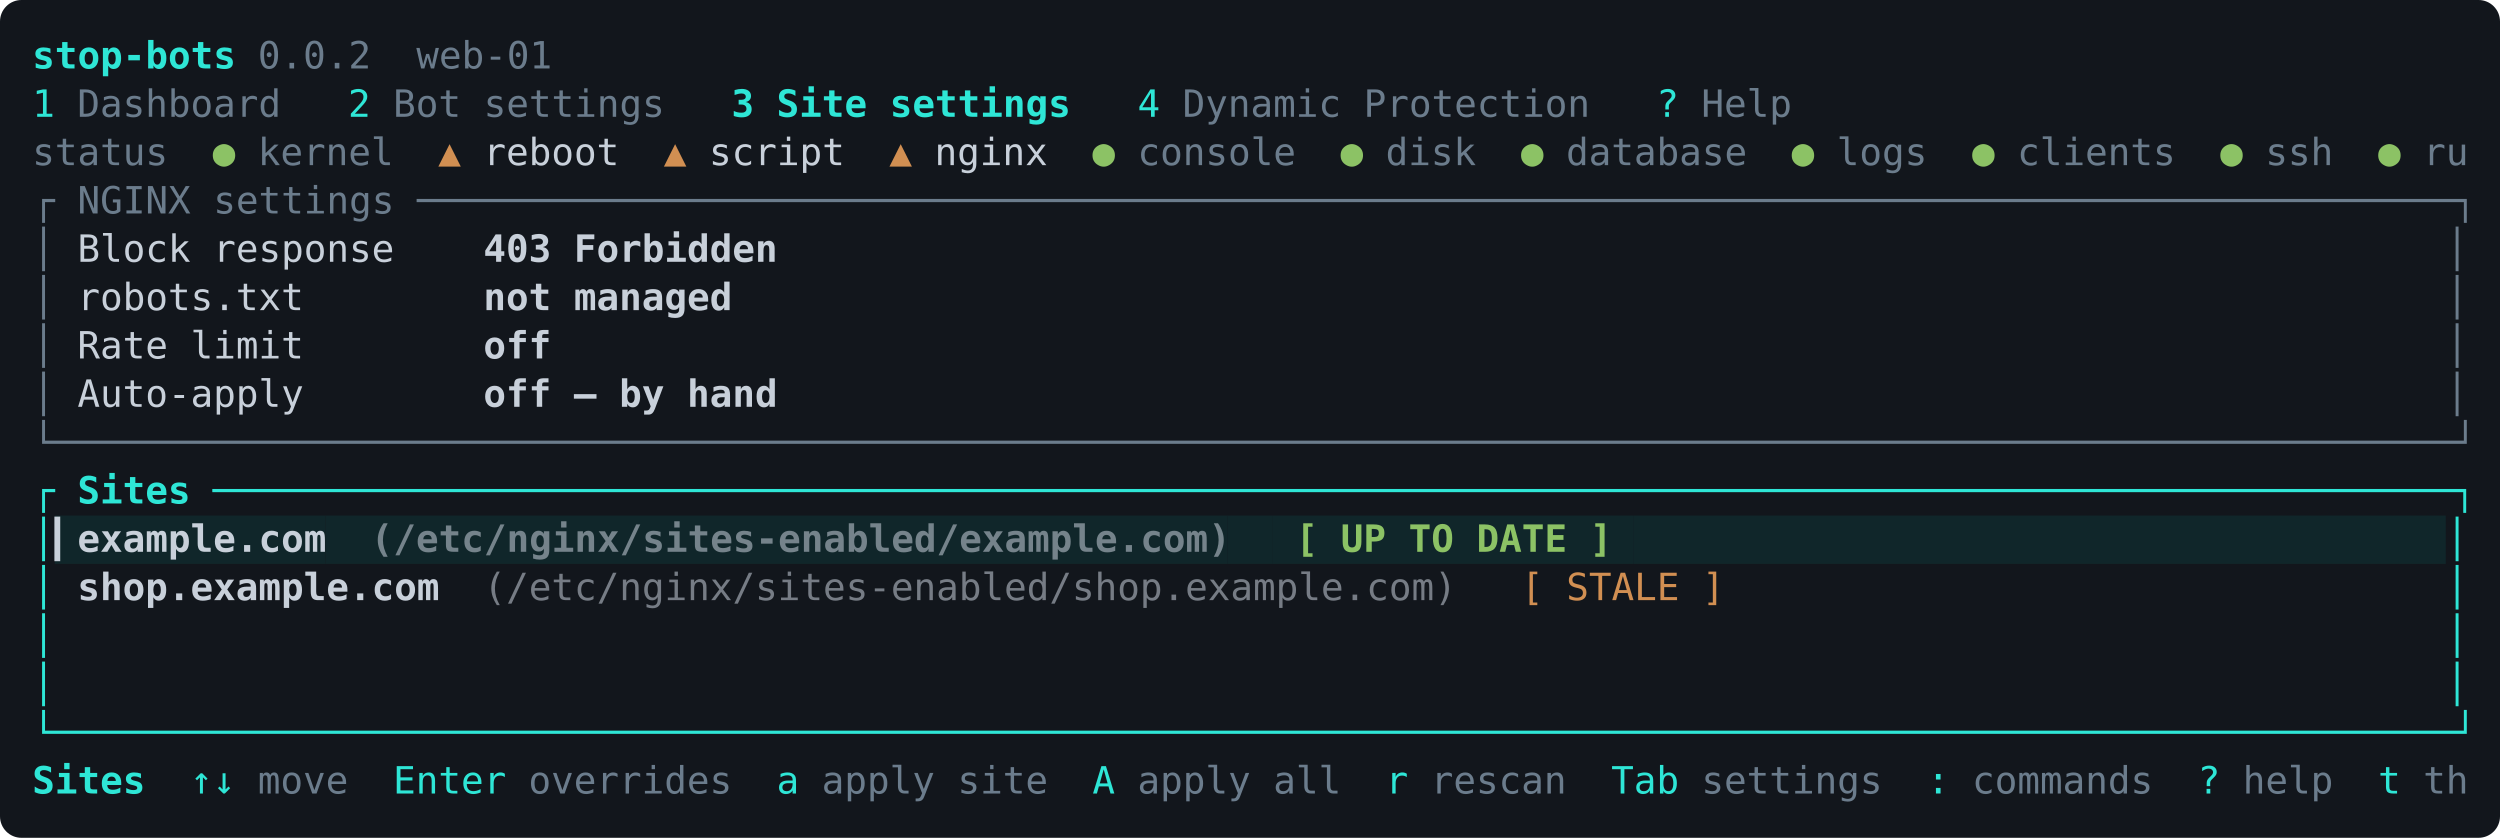
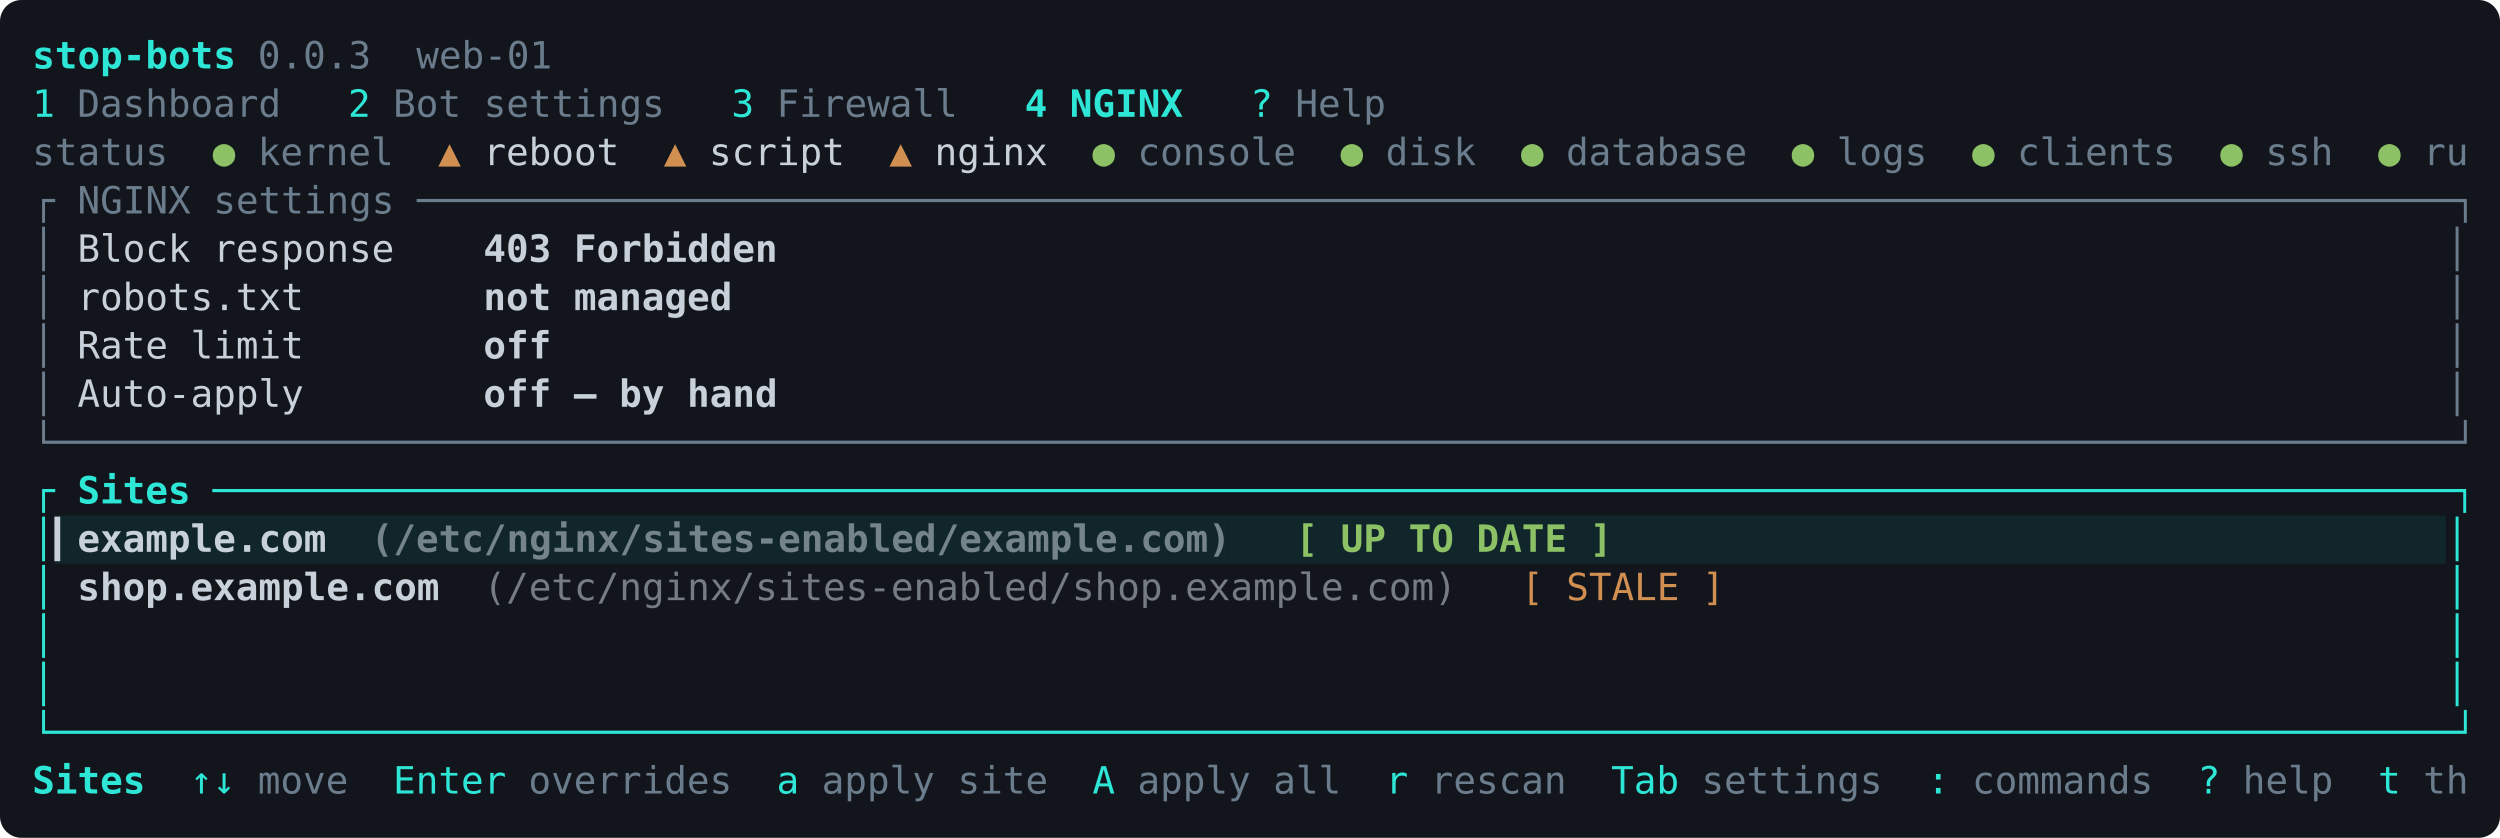
<svg xmlns="http://www.w3.org/2000/svg" viewBox="0 0 931 312" width="931" height="312" font-family="ui-monospace,SFMono-Regular,Menlo,Consolas,'DejaVu Sans Mono',monospace" font-size="14">
  <rect width="100%" height="100%" rx="8" fill="#12161c" />
  <rect x="20.4" y="192.0" width="100.8" height="18.0" fill="#10262a" />
  <rect x="121.2" y="192.0" width="336.0" height="18.0" fill="#10262a" />
  <rect x="457.2" y="192.0" width="16.8" height="18.0" fill="#10262a" />
  <rect x="474.0" y="192.0" width="134.4" height="18.0" fill="#10262a" />
  <rect x="608.4" y="192.0" width="302.4" height="18.0" fill="#10262a" />
  <text x="12.0" y="25.5" fill="#2ee6d6" textLength="75.6" lengthAdjust="spacingAndGlyphs" xml:space="preserve" font-weight="bold">stop-bots</text>
-   <text x="87.6" y="25.5" fill="#6b7c8c" textLength="117.6" lengthAdjust="spacingAndGlyphs" xml:space="preserve"> 0.0.2  web-01</text>
+   <text x="87.6" y="25.5" fill="#6b7c8c" textLength="117.6" lengthAdjust="spacingAndGlyphs" xml:space="preserve"> 0.0.3  web-01</text>
  <text x="12.0" y="43.5" fill="#2ee6d6" textLength="8.4" lengthAdjust="spacingAndGlyphs" xml:space="preserve">1</text>
  <text x="28.8" y="43.5" fill="#6b7c8c" textLength="75.6" lengthAdjust="spacingAndGlyphs" xml:space="preserve">Dashboard</text>
  <text x="129.6" y="43.5" fill="#2ee6d6" textLength="8.4" lengthAdjust="spacingAndGlyphs" xml:space="preserve">2</text>
  <text x="146.4" y="43.5" fill="#6b7c8c" textLength="100.8" lengthAdjust="spacingAndGlyphs" xml:space="preserve">Bot settings</text>
-   <text x="272.4" y="43.5" fill="#2ee6d6" textLength="8.4" lengthAdjust="spacingAndGlyphs" xml:space="preserve" font-weight="bold">3</text>
-   <text x="289.2" y="43.5" fill="#2ee6d6" textLength="109.2" lengthAdjust="spacingAndGlyphs" xml:space="preserve" font-weight="bold">Site settings</text>
-   <text x="423.6" y="43.5" fill="#2ee6d6" textLength="8.4" lengthAdjust="spacingAndGlyphs" xml:space="preserve">4</text>
-   <text x="440.4" y="43.5" fill="#6b7c8c" textLength="151.2" lengthAdjust="spacingAndGlyphs" xml:space="preserve">Dynamic Protection</text>
-   <text x="616.8" y="43.5" fill="#2ee6d6" textLength="8.4" lengthAdjust="spacingAndGlyphs" xml:space="preserve">?</text>
-   <text x="633.6" y="43.5" fill="#6b7c8c" textLength="33.6" lengthAdjust="spacingAndGlyphs" xml:space="preserve">Help</text>
+   <text x="272.4" y="43.5" fill="#2ee6d6" textLength="8.4" lengthAdjust="spacingAndGlyphs" xml:space="preserve">3</text>
+   <text x="289.2" y="43.5" fill="#6b7c8c" textLength="67.2" lengthAdjust="spacingAndGlyphs" xml:space="preserve">Firewall</text>
+   <text x="381.6" y="43.5" fill="#2ee6d6" textLength="8.4" lengthAdjust="spacingAndGlyphs" xml:space="preserve" font-weight="bold">4</text>
+   <text x="398.4" y="43.5" fill="#2ee6d6" textLength="42.0" lengthAdjust="spacingAndGlyphs" xml:space="preserve" font-weight="bold">NGINX</text>
+   <text x="465.6" y="43.5" fill="#2ee6d6" textLength="8.4" lengthAdjust="spacingAndGlyphs" xml:space="preserve">?</text>
+   <text x="482.4" y="43.5" fill="#6b7c8c" textLength="33.6" lengthAdjust="spacingAndGlyphs" xml:space="preserve">Help</text>
  <text x="12.0" y="61.5" fill="#6b7c8c" textLength="50.4" lengthAdjust="spacingAndGlyphs" xml:space="preserve">status</text>
  <text x="79.2" y="61.5" fill="#8cc265" textLength="8.4" lengthAdjust="spacingAndGlyphs" xml:space="preserve">●</text>
  <text x="96.0" y="61.5" fill="#6b7c8c" textLength="50.4" lengthAdjust="spacingAndGlyphs" xml:space="preserve">kernel</text>
  <text x="163.2" y="61.5" fill="#d18f52" textLength="8.4" lengthAdjust="spacingAndGlyphs" xml:space="preserve">▲</text>
  <text x="171.6" y="61.5" fill="#c8d0da" textLength="75.6" lengthAdjust="spacingAndGlyphs" xml:space="preserve"> reboot  </text>
  <text x="247.2" y="61.5" fill="#d18f52" textLength="8.4" lengthAdjust="spacingAndGlyphs" xml:space="preserve">▲</text>
  <text x="255.6" y="61.5" fill="#c8d0da" textLength="75.6" lengthAdjust="spacingAndGlyphs" xml:space="preserve"> script  </text>
  <text x="331.2" y="61.5" fill="#d18f52" textLength="8.4" lengthAdjust="spacingAndGlyphs" xml:space="preserve">▲</text>
  <text x="339.6" y="61.5" fill="#c8d0da" textLength="67.2" lengthAdjust="spacingAndGlyphs" xml:space="preserve"> nginx  </text>
  <text x="406.8" y="61.5" fill="#8cc265" textLength="8.4" lengthAdjust="spacingAndGlyphs" xml:space="preserve">●</text>
  <text x="423.6" y="61.5" fill="#6b7c8c" textLength="58.8" lengthAdjust="spacingAndGlyphs" xml:space="preserve">console</text>
  <text x="499.2" y="61.5" fill="#8cc265" textLength="8.4" lengthAdjust="spacingAndGlyphs" xml:space="preserve">●</text>
  <text x="516.0" y="61.5" fill="#6b7c8c" textLength="33.6" lengthAdjust="spacingAndGlyphs" xml:space="preserve">disk</text>
  <text x="566.4" y="61.5" fill="#8cc265" textLength="8.4" lengthAdjust="spacingAndGlyphs" xml:space="preserve">●</text>
  <text x="583.2" y="61.5" fill="#6b7c8c" textLength="67.2" lengthAdjust="spacingAndGlyphs" xml:space="preserve">database</text>
  <text x="667.2" y="61.5" fill="#8cc265" textLength="8.4" lengthAdjust="spacingAndGlyphs" xml:space="preserve">●</text>
  <text x="684.0" y="61.5" fill="#6b7c8c" textLength="33.6" lengthAdjust="spacingAndGlyphs" xml:space="preserve">logs</text>
  <text x="734.4" y="61.5" fill="#8cc265" textLength="8.4" lengthAdjust="spacingAndGlyphs" xml:space="preserve">●</text>
  <text x="751.2" y="61.5" fill="#6b7c8c" textLength="58.8" lengthAdjust="spacingAndGlyphs" xml:space="preserve">clients</text>
  <text x="826.8" y="61.5" fill="#8cc265" textLength="8.4" lengthAdjust="spacingAndGlyphs" xml:space="preserve">●</text>
  <text x="843.6" y="61.5" fill="#6b7c8c" textLength="25.2" lengthAdjust="spacingAndGlyphs" xml:space="preserve">ssh</text>
  <text x="885.6" y="61.5" fill="#8cc265" textLength="8.4" lengthAdjust="spacingAndGlyphs" xml:space="preserve">●</text>
  <text x="902.4" y="61.5" fill="#6b7c8c" textLength="16.8" lengthAdjust="spacingAndGlyphs" xml:space="preserve">ru</text>
  <text x="12.0" y="79.5" fill="#6b7c8c" textLength="907.2" lengthAdjust="spacingAndGlyphs" xml:space="preserve">┌ NGINX settings ──────────────────────────────────────────────────────────────────────────────────────────┐</text>
  <text x="12.0" y="97.5" fill="#6b7c8c" textLength="8.4" lengthAdjust="spacingAndGlyphs" xml:space="preserve">│</text>
  <text x="20.4" y="97.5" fill="#c8d0da" textLength="159.6" lengthAdjust="spacingAndGlyphs" xml:space="preserve"> Block response    </text>
  <text x="180.0" y="97.5" fill="#c8d0da" textLength="109.2" lengthAdjust="spacingAndGlyphs" xml:space="preserve" font-weight="bold">403 Forbidden</text>
  <text x="910.8" y="97.5" fill="#6b7c8c" textLength="8.4" lengthAdjust="spacingAndGlyphs" xml:space="preserve">│</text>
  <text x="12.0" y="115.5" fill="#6b7c8c" textLength="8.4" lengthAdjust="spacingAndGlyphs" xml:space="preserve">│</text>
  <text x="20.4" y="115.5" fill="#c8d0da" textLength="159.6" lengthAdjust="spacingAndGlyphs" xml:space="preserve"> robots.txt        </text>
  <text x="180.0" y="115.5" fill="#c8d0da" textLength="92.4" lengthAdjust="spacingAndGlyphs" xml:space="preserve" font-weight="bold">not managed</text>
  <text x="910.8" y="115.5" fill="#6b7c8c" textLength="8.4" lengthAdjust="spacingAndGlyphs" xml:space="preserve">│</text>
  <text x="12.0" y="133.5" fill="#6b7c8c" textLength="8.4" lengthAdjust="spacingAndGlyphs" xml:space="preserve">│</text>
  <text x="20.4" y="133.5" fill="#c8d0da" textLength="159.6" lengthAdjust="spacingAndGlyphs" xml:space="preserve"> Rate limit        </text>
  <text x="180.0" y="133.5" fill="#c8d0da" textLength="25.2" lengthAdjust="spacingAndGlyphs" xml:space="preserve" font-weight="bold">off</text>
  <text x="910.8" y="133.5" fill="#6b7c8c" textLength="8.4" lengthAdjust="spacingAndGlyphs" xml:space="preserve">│</text>
  <text x="12.0" y="151.5" fill="#6b7c8c" textLength="8.4" lengthAdjust="spacingAndGlyphs" xml:space="preserve">│</text>
  <text x="20.4" y="151.5" fill="#c8d0da" textLength="159.6" lengthAdjust="spacingAndGlyphs" xml:space="preserve"> Auto-apply        </text>
  <text x="180.0" y="151.5" fill="#c8d0da" textLength="109.2" lengthAdjust="spacingAndGlyphs" xml:space="preserve" font-weight="bold">off — by hand</text>
  <text x="910.8" y="151.5" fill="#6b7c8c" textLength="8.4" lengthAdjust="spacingAndGlyphs" xml:space="preserve">│</text>
  <text x="12.0" y="169.5" fill="#6b7c8c" textLength="907.2" lengthAdjust="spacingAndGlyphs" xml:space="preserve">└──────────────────────────────────────────────────────────────────────────────────────────────────────────┘</text>
  <text x="12.0" y="187.5" fill="#2ee6d6" textLength="8.4" lengthAdjust="spacingAndGlyphs" xml:space="preserve">┌</text>
  <text x="20.4" y="187.5" fill="#2ee6d6" textLength="58.8" lengthAdjust="spacingAndGlyphs" xml:space="preserve" font-weight="bold"> Sites </text>
  <text x="79.2" y="187.5" fill="#2ee6d6" textLength="840.0" lengthAdjust="spacingAndGlyphs" xml:space="preserve">───────────────────────────────────────────────────────────────────────────────────────────────────┐</text>
  <text x="12.0" y="205.5" fill="#2ee6d6" textLength="8.4" lengthAdjust="spacingAndGlyphs" xml:space="preserve">│</text>
  <text x="20.4" y="205.5" fill="#c8d0da" textLength="100.8" lengthAdjust="spacingAndGlyphs" xml:space="preserve" font-weight="bold">▎example.com</text>
  <text x="121.2" y="205.5" fill="#c8d0da" textLength="336.0" lengthAdjust="spacingAndGlyphs" xml:space="preserve" font-weight="bold" opacity="0.55">  (/etc/nginx/sites-enabled/example.com)</text>
  <text x="474.0" y="205.5" fill="#8cc265" textLength="134.4" lengthAdjust="spacingAndGlyphs" xml:space="preserve" font-weight="bold"> [ UP TO DATE ] </text>
  <text x="910.8" y="205.5" fill="#2ee6d6" textLength="8.4" lengthAdjust="spacingAndGlyphs" xml:space="preserve">│</text>
  <text x="12.0" y="223.5" fill="#2ee6d6" textLength="8.4" lengthAdjust="spacingAndGlyphs" xml:space="preserve">│</text>
  <text x="28.8" y="223.5" fill="#c8d0da" textLength="134.4" lengthAdjust="spacingAndGlyphs" xml:space="preserve" font-weight="bold">shop.example.com</text>
  <text x="163.2" y="223.5" fill="#c8d0da" textLength="378.0" lengthAdjust="spacingAndGlyphs" xml:space="preserve" opacity="0.55">  (/etc/nginx/sites-enabled/shop.example.com)</text>
  <text x="558.0" y="223.5" fill="#d18f52" textLength="92.4" lengthAdjust="spacingAndGlyphs" xml:space="preserve"> [ STALE ] </text>
  <text x="910.8" y="223.5" fill="#2ee6d6" textLength="8.4" lengthAdjust="spacingAndGlyphs" xml:space="preserve">│</text>
  <text x="12.0" y="241.5" fill="#2ee6d6" textLength="8.4" lengthAdjust="spacingAndGlyphs" xml:space="preserve">│</text>
  <text x="910.8" y="241.5" fill="#2ee6d6" textLength="8.4" lengthAdjust="spacingAndGlyphs" xml:space="preserve">│</text>
  <text x="12.0" y="259.5" fill="#2ee6d6" textLength="8.4" lengthAdjust="spacingAndGlyphs" xml:space="preserve">│</text>
  <text x="910.8" y="259.5" fill="#2ee6d6" textLength="8.4" lengthAdjust="spacingAndGlyphs" xml:space="preserve">│</text>
  <text x="12.0" y="277.5" fill="#2ee6d6" textLength="907.2" lengthAdjust="spacingAndGlyphs" xml:space="preserve">└──────────────────────────────────────────────────────────────────────────────────────────────────────────┘</text>
  <text x="12.0" y="295.5" fill="#2ee6d6" textLength="42.0" lengthAdjust="spacingAndGlyphs" xml:space="preserve" font-weight="bold">Sites</text>
  <text x="70.8" y="295.5" fill="#2ee6d6" textLength="16.8" lengthAdjust="spacingAndGlyphs" xml:space="preserve">↑↓</text>
  <text x="96.0" y="295.5" fill="#6b7c8c" textLength="33.6" lengthAdjust="spacingAndGlyphs" xml:space="preserve">move</text>
  <text x="146.4" y="295.5" fill="#2ee6d6" textLength="42.0" lengthAdjust="spacingAndGlyphs" xml:space="preserve">Enter</text>
  <text x="196.8" y="295.5" fill="#6b7c8c" textLength="75.6" lengthAdjust="spacingAndGlyphs" xml:space="preserve">overrides</text>
  <text x="289.2" y="295.5" fill="#2ee6d6" textLength="8.4" lengthAdjust="spacingAndGlyphs" xml:space="preserve">a</text>
  <text x="306.0" y="295.5" fill="#6b7c8c" textLength="84.0" lengthAdjust="spacingAndGlyphs" xml:space="preserve">apply site</text>
  <text x="406.8" y="295.5" fill="#2ee6d6" textLength="8.4" lengthAdjust="spacingAndGlyphs" xml:space="preserve">A</text>
  <text x="423.6" y="295.5" fill="#6b7c8c" textLength="75.6" lengthAdjust="spacingAndGlyphs" xml:space="preserve">apply all</text>
  <text x="516.0" y="295.5" fill="#2ee6d6" textLength="8.4" lengthAdjust="spacingAndGlyphs" xml:space="preserve">r</text>
  <text x="532.8" y="295.5" fill="#6b7c8c" textLength="50.4" lengthAdjust="spacingAndGlyphs" xml:space="preserve">rescan</text>
  <text x="600.0" y="295.5" fill="#2ee6d6" textLength="25.2" lengthAdjust="spacingAndGlyphs" xml:space="preserve">Tab</text>
  <text x="633.6" y="295.5" fill="#6b7c8c" textLength="67.2" lengthAdjust="spacingAndGlyphs" xml:space="preserve">settings</text>
  <text x="717.6" y="295.5" fill="#2ee6d6" textLength="8.4" lengthAdjust="spacingAndGlyphs" xml:space="preserve">:</text>
  <text x="734.4" y="295.5" fill="#6b7c8c" textLength="67.2" lengthAdjust="spacingAndGlyphs" xml:space="preserve">commands</text>
  <text x="818.4" y="295.5" fill="#2ee6d6" textLength="8.4" lengthAdjust="spacingAndGlyphs" xml:space="preserve">?</text>
  <text x="835.2" y="295.5" fill="#6b7c8c" textLength="33.6" lengthAdjust="spacingAndGlyphs" xml:space="preserve">help</text>
  <text x="885.6" y="295.5" fill="#2ee6d6" textLength="8.4" lengthAdjust="spacingAndGlyphs" xml:space="preserve">t</text>
  <text x="902.4" y="295.5" fill="#6b7c8c" textLength="16.8" lengthAdjust="spacingAndGlyphs" xml:space="preserve">th</text>
</svg>
